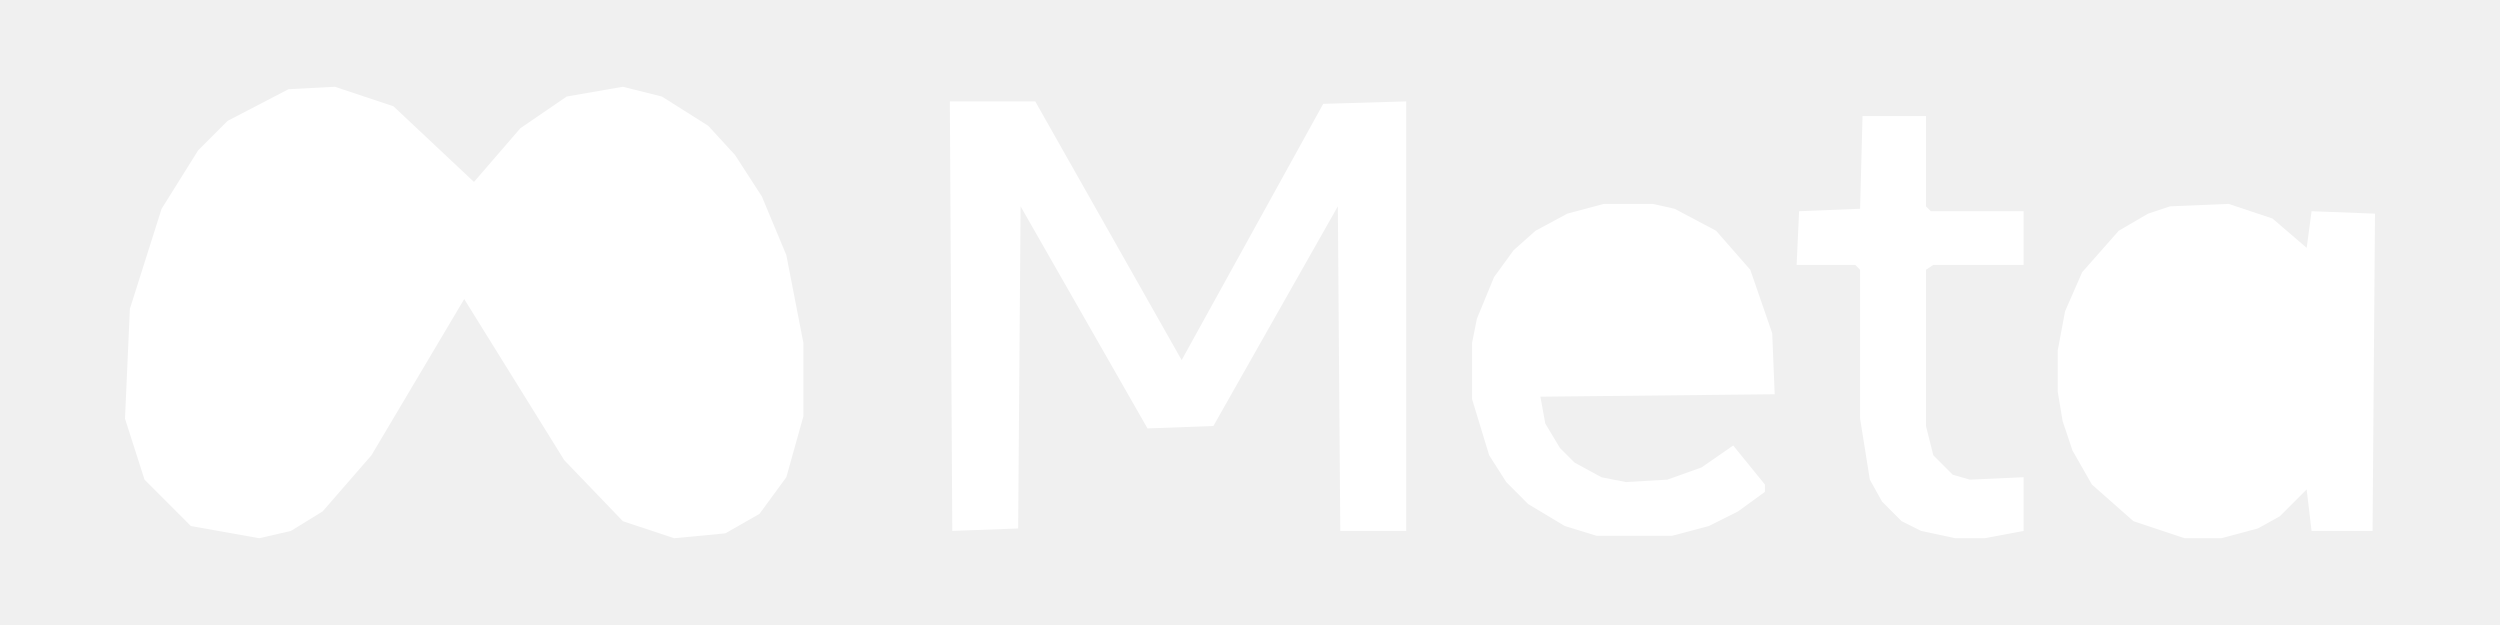
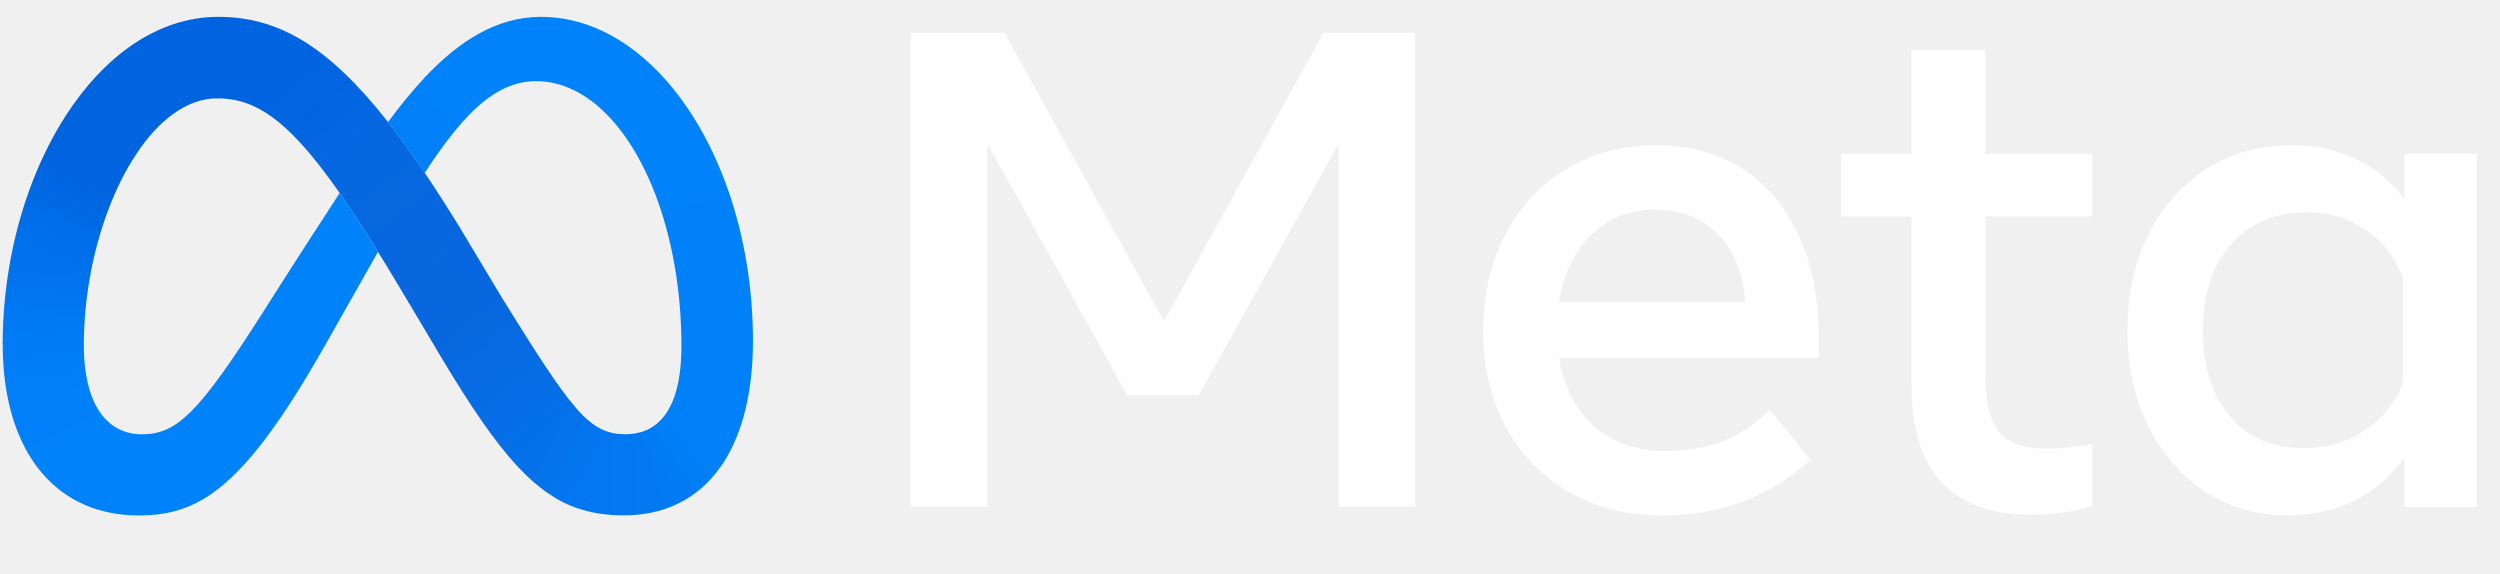
- <svg xmlns="http://www.w3.org/2000/svg" baseProfile="full" height="200" version="1.1" viewBox="0,0,800,200" width="800">
-   <defs />
-   <path d="M678.00,73.84 L666.29,87.11 L660.82,99.61 L658.48,112.10 L658.48,125.38 L660.04,134.75 L663.17,144.12 L669.41,155.05 L682.69,166.77 L699.09,172.23 L710.80,172.23 L722.52,169.11 L729.54,165.21 L738.13,156.62 L739.70,169.89 L759.22,169.89 L760.00,68.37 L739.70,67.59 L738.13,79.31 L727.20,69.93 L713.15,65.25 L694.40,66.03 L687.38,68.37 Z" fill="white" />
-   <path d="M501.52,68.37 L491.37,73.84 L484.34,80.09 L478.09,88.68 L472.62,101.95 L471.06,109.76 L471.06,127.72 L476.53,145.68 L482.00,154.27 L489.02,161.30 L500.74,168.33 L510.89,171.45 L535.10,171.45 L546.81,168.33 L556.18,163.64 L564.77,157.40 L564.77,155.05 L554.62,142.56 L544.47,149.59 L533.54,153.49 L520.26,154.27 L512.45,152.71 L503.86,148.03 L499.18,143.34 L494.49,135.53 L492.93,126.94 L567.90,126.16 L567.11,106.64 L560.09,86.33 L549.15,73.84 L535.88,66.81 L528.85,65.25 L513.23,65.25 Z" fill="white" />
-   <path d="M596.01,37.14 L595.23,66.81 L575.71,67.59 L574.92,84.77 L593.67,84.77 L595.23,86.33 L595.23,133.97 L598.35,153.49 L602.26,160.52 L608.50,166.77 L614.75,169.89 L625.68,172.23 L635.05,172.23 L647.55,169.89 L647.55,152.71 L630.37,153.49 L624.90,151.93 L618.66,145.68 L616.31,136.31 L616.31,86.33 L618.66,84.77 L647.55,84.77 L647.55,67.59 L617.87,67.59 L616.31,66.03 L616.31,37.14 Z" fill="white" />
-   <path d="M303.95,32.45 L304.73,169.89 L325.81,169.11 L326.59,66.03 L367.20,137.09 L388.29,136.31 L428.11,66.03 L428.89,169.89 L449.98,169.89 L449.98,32.45 L423.43,33.23 L378.13,115.23 L331.28,32.45 Z" fill="white" />
-   <path d="M51.71,66.81 L41.56,98.83 L40.00,133.97 L46.25,153.49 L61.08,168.33 L82.95,172.23 L93.10,169.89 L103.25,163.64 L118.87,145.68 L148.55,95.70 L180.56,147.25 L199.31,166.77 L215.71,172.23 L232.10,170.67 L243.04,164.43 L251.63,152.71 L257.09,133.19 L257.09,109.76 L251.63,81.65 L243.82,62.91 L235.23,49.63 L226.64,40.26 L211.80,30.89 L199.31,27.77 L181.34,30.89 L166.51,41.04 L151.67,58.22 L125.90,34.01 L107.16,27.77 L92.32,28.55 L72.80,38.70 L63.43,48.07 Z" fill="white" />
+ <svg xmlns="http://www.w3.org/2000/svg" viewBox="0 0 61 14" fill="none">
+   <g clip-path="url(#clip0_75_9025)">
+     <path d="M22.223 0.801H24.511L28.402 7.839L32.292 0.801H34.531V12.365H32.664V3.502L29.253 9.639H27.502L24.09 3.502V12.365H22.223V0.801Z" fill="white" />
+     <path d="M40.552 12.573C39.688 12.573 38.928 12.382 38.272 11.999C37.617 11.616 37.106 11.086 36.74 10.409C36.374 9.732 36.191 8.955 36.191 8.08C36.191 7.193 36.37 6.408 36.728 5.726C37.086 5.043 37.583 4.509 38.219 4.123C38.855 3.738 39.586 3.545 40.412 3.545C41.232 3.545 41.938 3.739 42.53 4.127C43.122 4.515 43.578 5.059 43.897 5.759C44.217 6.458 44.376 7.278 44.376 8.22V8.732H38.041C38.157 9.437 38.442 9.992 38.896 10.396C39.35 10.801 39.924 11.004 40.618 11.004C41.174 11.004 41.653 10.921 42.055 10.756C42.457 10.591 42.834 10.34 43.187 10.004L44.178 11.218C43.192 12.122 41.984 12.573 40.552 12.573ZM41.915 5.713C41.524 5.314 41.012 5.114 40.379 5.114C39.762 5.114 39.246 5.318 38.83 5.726C38.414 6.133 38.151 6.681 38.041 7.369H42.584C42.529 6.664 42.306 6.112 41.915 5.713Z" fill="white" />
+     <path d="M46.64 5.28H44.922V3.752H46.64V1.224H48.441V3.752H51.051V5.28H48.441V9.154C48.441 9.798 48.551 10.258 48.771 10.533C48.991 10.809 49.368 10.946 49.903 10.946C50.139 10.946 50.34 10.937 50.505 10.917C50.671 10.898 50.852 10.872 51.051 10.839V12.35C50.825 12.416 50.594 12.465 50.361 12.499C50.094 12.538 49.825 12.558 49.556 12.557C47.612 12.557 46.64 11.494 46.64 9.368V5.28Z" fill="white" />
+     <path d="M60.434 12.367H58.667V11.161C58.353 11.612 57.954 11.96 57.469 12.206C56.984 12.45 56.434 12.573 55.817 12.573C55.057 12.573 54.384 12.379 53.797 11.991C53.211 11.602 52.75 11.068 52.414 10.388C52.078 9.708 51.91 8.93 51.91 8.055C51.91 7.174 52.081 6.395 52.422 5.717C52.764 5.04 53.236 4.509 53.839 4.123C54.442 3.738 55.134 3.545 55.916 3.545C56.505 3.545 57.034 3.659 57.502 3.888C57.964 4.111 58.364 4.444 58.667 4.858V3.751H60.434V12.367ZM58.634 6.766C58.441 6.276 58.137 5.889 57.721 5.606C57.305 5.322 56.825 5.18 56.28 5.18C55.509 5.18 54.895 5.439 54.438 5.957C53.98 6.474 53.752 7.174 53.752 8.055C53.752 8.942 53.972 9.644 54.413 10.161C54.853 10.679 55.451 10.938 56.205 10.938C56.761 10.938 57.257 10.794 57.692 10.508C58.127 10.222 58.441 9.836 58.634 9.352L58.634 6.766Z" fill="white" />
+     <path d="M5.326 0.411C5.32 0.411 5.314 0.411 5.308 0.411L5.284 2.4C5.29 2.4 5.295 2.4 5.301 2.4H5.301C6.61 2.4 7.625 3.432 9.831 7.148L9.966 7.375L9.975 7.389L11.21 5.536L11.201 5.522C10.911 5.049 10.631 4.614 10.364 4.217C10.053 3.757 9.756 3.345 9.468 2.978C8.008 1.12 6.787 0.411 5.326 0.411Z" fill="url(#paint0_linear_75_9025)" />
+     <path d="M5.308 0.411C3.84 0.419 2.543 1.368 1.605 2.821C1.603 2.825 1.6 2.829 1.597 2.833L3.317 3.77C3.32 3.765 3.323 3.761 3.326 3.757C3.873 2.933 4.554 2.408 5.284 2.4C5.29 2.4 5.295 2.4 5.301 2.4L5.326 0.411C5.32 0.411 5.314 0.411 5.308 0.411Z" fill="url(#paint1_linear_75_9025)" />
+     <path d="M1.605 2.822C1.603 2.826 1.6 2.83 1.597 2.834C0.981 3.793 0.522 4.969 0.274 6.238C0.273 6.244 0.272 6.249 0.271 6.255L2.203 6.711C2.204 6.705 2.205 6.7 2.206 6.694C2.413 5.579 2.806 4.545 3.317 3.771C3.32 3.767 3.323 3.762 3.326 3.758L1.605 2.822Z" fill="url(#paint2_linear_75_9025)" />
+     <path d="M2.207 6.695L0.274 6.239C0.273 6.245 0.272 6.25 0.271 6.256C0.136 6.953 0.067 7.663 0.065 8.373C0.065 8.379 0.065 8.385 0.065 8.391L2.047 8.568C2.047 8.562 2.047 8.557 2.047 8.551C2.046 8.509 2.045 8.468 2.045 8.425C2.046 7.85 2.099 7.277 2.204 6.712C2.205 6.706 2.206 6.7 2.207 6.695Z" fill="url(#paint3_linear_75_9025)" />
+     <path d="M2.108 9.184C2.072 8.979 2.052 8.773 2.047 8.565C2.047 8.559 2.047 8.554 2.047 8.548L0.065 8.371C0.065 8.376 0.065 8.382 0.065 8.388V8.389C0.065 8.831 0.102 9.246 0.174 9.628C0.175 9.634 0.176 9.639 0.177 9.645L2.111 9.2C2.11 9.195 2.109 9.189 2.108 9.184Z" fill="url(#paint4_linear_75_9025)" />
+     <path d="M2.559 10.212C2.343 9.976 2.191 9.637 2.111 9.203C2.11 9.197 2.109 9.192 2.108 9.186L0.174 9.631C0.175 9.636 0.176 9.642 0.177 9.647C0.323 10.415 0.61 11.054 1.02 11.538C1.024 11.542 1.028 11.547 1.031 11.551L2.571 10.224C2.567 10.22 2.563 10.216 2.559 10.212Z" fill="url(#paint5_linear_75_9025)" />
+     <path d="M8.288 4.71C7.122 6.497 6.417 7.618 6.417 7.618C4.864 10.051 4.327 10.597 3.463 10.597C3.103 10.597 2.801 10.468 2.571 10.223C2.567 10.219 2.563 10.215 2.559 10.21L1.02 11.537C1.024 11.541 1.028 11.545 1.031 11.55C1.598 12.21 2.398 12.577 3.388 12.577C4.885 12.577 5.962 11.871 7.876 8.524C7.876 8.524 8.674 7.115 9.223 6.144C8.883 5.595 8.574 5.12 8.288 4.71Z" fill="#0082FB" />
+     <path d="M10.364 1.891C10.361 1.895 10.357 1.899 10.353 1.903C10.047 2.229 9.753 2.593 9.467 2.98C9.756 3.347 10.053 3.759 10.364 4.219C10.73 3.654 11.072 3.196 11.406 2.845C11.411 2.841 11.414 2.837 11.418 2.833L10.364 1.891Z" fill="url(#paint6_linear_75_9025)" />
+     <path d="M16.021 1.714C15.209 0.893 14.24 0.411 13.204 0.411C12.112 0.411 11.193 1.01 10.364 1.889C10.361 1.893 10.357 1.897 10.353 1.902L11.407 2.844C11.411 2.84 11.415 2.836 11.418 2.831C11.964 2.264 12.493 1.98 13.078 1.98H13.078C13.709 1.98 14.299 2.277 14.81 2.797C14.814 2.801 14.818 2.805 14.822 2.809L16.034 1.726C16.029 1.722 16.025 1.718 16.021 1.714Z" fill="#0082FB" />
+     <path d="M18.37 8.109C18.325 5.474 17.403 3.117 16.034 1.726C16.029 1.721 16.025 1.717 16.021 1.713L14.81 2.797C14.814 2.801 14.818 2.805 14.822 2.809C15.852 3.867 16.558 5.835 16.622 8.109C16.622 8.115 16.623 8.12 16.623 8.126L18.371 8.127C18.371 8.121 18.371 8.115 18.37 8.109Z" fill="url(#paint7_linear_75_9025)" />
+     <path d="M18.371 8.128C18.371 8.123 18.371 8.117 18.37 8.111L16.622 8.111C16.622 8.116 16.623 8.122 16.623 8.128C16.626 8.235 16.627 8.342 16.627 8.45C16.627 9.07 16.535 9.571 16.346 9.933C16.343 9.939 16.34 9.944 16.338 9.949L17.641 11.305C17.644 11.3 17.647 11.295 17.651 11.29C18.124 10.56 18.372 9.546 18.372 8.316C18.372 8.253 18.372 8.191 18.371 8.128Z" fill="url(#paint8_linear_75_9025)" />
+     <path d="M16.346 9.93C16.343 9.936 16.341 9.941 16.338 9.947C16.175 10.252 15.942 10.455 15.638 10.544L16.232 12.416C16.311 12.39 16.387 12.36 16.462 12.326C16.484 12.317 16.506 12.306 16.528 12.296C16.541 12.29 16.553 12.284 16.566 12.277C16.959 12.082 17.291 11.793 17.559 11.421C17.576 11.398 17.592 11.375 17.608 11.352C17.619 11.335 17.63 11.319 17.641 11.302C17.644 11.297 17.648 11.292 17.651 11.287L16.346 9.93Z" fill="url(#paint9_linear_75_9025)" />
+     <path d="M15.259 10.595C15.06 10.595 14.884 10.565 14.712 10.488L14.104 12.405C14.446 12.522 14.811 12.575 15.217 12.575C15.592 12.575 15.936 12.519 16.248 12.411L15.654 10.539C15.526 10.577 15.393 10.596 15.259 10.595Z" fill="url(#paint10_linear_75_9025)" />
+     <path d="M14.042 9.941C14.038 9.937 14.035 9.932 14.031 9.928L12.631 11.384C12.635 11.388 12.639 11.392 12.643 11.396C13.129 11.915 13.594 12.236 14.12 12.413L14.728 10.497C14.506 10.402 14.292 10.229 14.042 9.941Z" fill="url(#paint11_linear_75_9025)" />
+     <path d="M14.031 9.927C13.611 9.438 13.092 8.625 12.275 7.311L11.21 5.535L11.201 5.521L9.966 7.373L9.975 7.388L10.729 8.657C11.46 9.881 12.056 10.767 12.631 11.383C12.635 11.387 12.639 11.391 12.643 11.395L14.042 9.94C14.039 9.935 14.035 9.931 14.031 9.927Z" fill="url(#paint12_linear_75_9025)" />
+   </g>
+   <defs>
+     <linearGradient id="paint0_linear_75_9025" x1="10.389" y1="6.636" x2="6.288" y2="1.262" gradientUnits="userSpaceOnUse">
+       <stop offset="0.001" stop-color="#0867DF" />
+       <stop offset="0.454" stop-color="#0668E1" />
+       <stop offset="0.859" stop-color="#0064E0" />
+     </linearGradient>
+     <linearGradient id="paint1_linear_75_9025" x1="2.405" y1="3.155" x2="5.217" y2="1.02" gradientUnits="userSpaceOnUse">
+       <stop offset="0.132" stop-color="#0064DF" />
+       <stop offset="0.999" stop-color="#0064E0" />
+     </linearGradient>
+     <linearGradient id="paint2_linear_75_9025" x1="1.213" y1="6.288" x2="2.341" y2="3.449" gradientUnits="userSpaceOnUse">
+       <stop offset="0.015" stop-color="#0072EC" />
+       <stop offset="0.688" stop-color="#0064DF" />
+     </linearGradient>
+     <linearGradient id="paint3_linear_75_9025" x1="1.06" y1="8.34" x2="1.191" y2="6.606" gradientUnits="userSpaceOnUse">
+       <stop offset="0.073" stop-color="#007CF6" />
+       <stop offset="0.994" stop-color="#0072EC" />
+     </linearGradient>
+     <linearGradient id="paint4_linear_75_9025" x1="1.132" y1="9.279" x2="1.039" y2="8.584" gradientUnits="userSpaceOnUse">
+       <stop offset="0.073" stop-color="#007FF9" />
+       <stop offset="1" stop-color="#007CF6" />
+     </linearGradient>
+     <linearGradient id="paint5_linear_75_9025" x1="1.077" y1="9.463" x2="1.659" y2="10.697" gradientUnits="userSpaceOnUse">
+       <stop offset="0.073" stop-color="#007FF9" />
+       <stop offset="1" stop-color="#0082FB" />
+     </linearGradient>
+     <linearGradient id="paint6_linear_75_9025" x1="10.018" y1="3.494" x2="10.787" y2="2.43" gradientUnits="userSpaceOnUse">
+       <stop offset="0.28" stop-color="#007FF8" />
+       <stop offset="0.914" stop-color="#0082FB" />
+     </linearGradient>
+     <linearGradient id="paint7_linear_75_9025" x1="15.865" y1="2.113" x2="17.474" y2="8.031" gradientUnits="userSpaceOnUse">
+       <stop stop-color="#0082FB" />
+       <stop offset="1" stop-color="#0081FA" />
+     </linearGradient>
+     <linearGradient id="paint8_linear_75_9025" x1="17.862" y1="8.26" x2="16.844" y2="10.317" gradientUnits="userSpaceOnUse">
+       <stop offset="0.062" stop-color="#0081FA" />
+       <stop offset="1" stop-color="#0080F9" />
+     </linearGradient>
+     <linearGradient id="paint9_linear_75_9025" x1="16.035" y1="11.405" x2="16.987" y2="10.757" gradientUnits="userSpaceOnUse">
+       <stop stop-color="#027AF3" />
+       <stop offset="1" stop-color="#0080F9" />
+     </linearGradient>
+     <linearGradient id="paint10_linear_75_9025" x1="14.542" y1="11.531" x2="15.865" y2="11.531" gradientUnits="userSpaceOnUse">
+       <stop stop-color="#0377EF" />
+       <stop offset="0.999" stop-color="#0279F1" />
+     </linearGradient>
+     <linearGradient id="paint11_linear_75_9025" x1="13.392" y1="10.805" x2="14.343" y2="11.365" gradientUnits="userSpaceOnUse">
+       <stop offset="0.002" stop-color="#0471E9" />
+       <stop offset="1" stop-color="#0377EF" />
+     </linearGradient>
+     <linearGradient id="paint12_linear_75_9025" x1="10.492" y1="6.679" x2="13.538" y2="10.508" gradientUnits="userSpaceOnUse">
+       <stop offset="0.277" stop-color="#0867DF" />
+       <stop offset="1" stop-color="#0471E9" />
+     </linearGradient>
+     <clipPath id="clip0_75_9025">
+       <rect width="60.5" height="13.31" fill="white" transform="translate(0 0.345001)" />
+     </clipPath>
+   </defs>
</svg>
